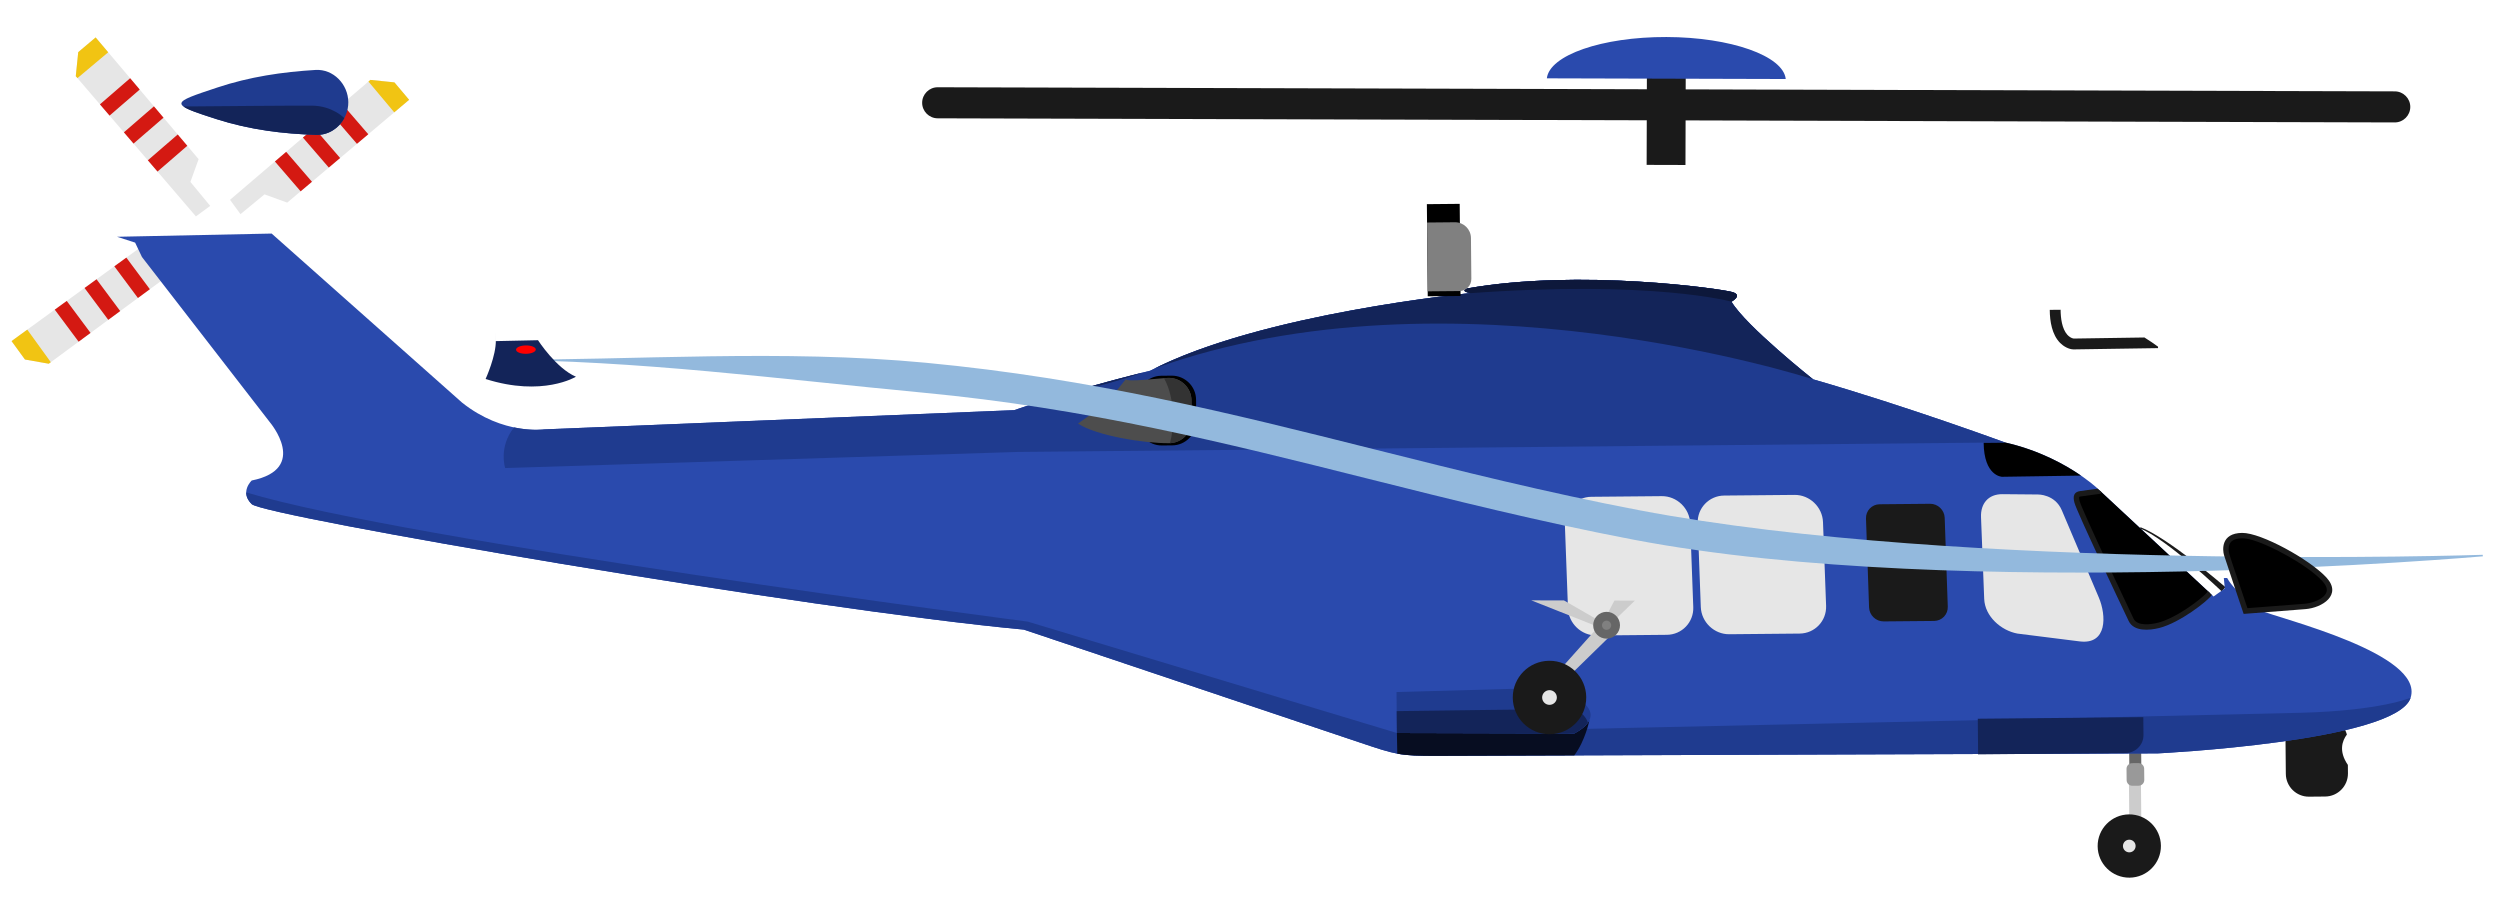
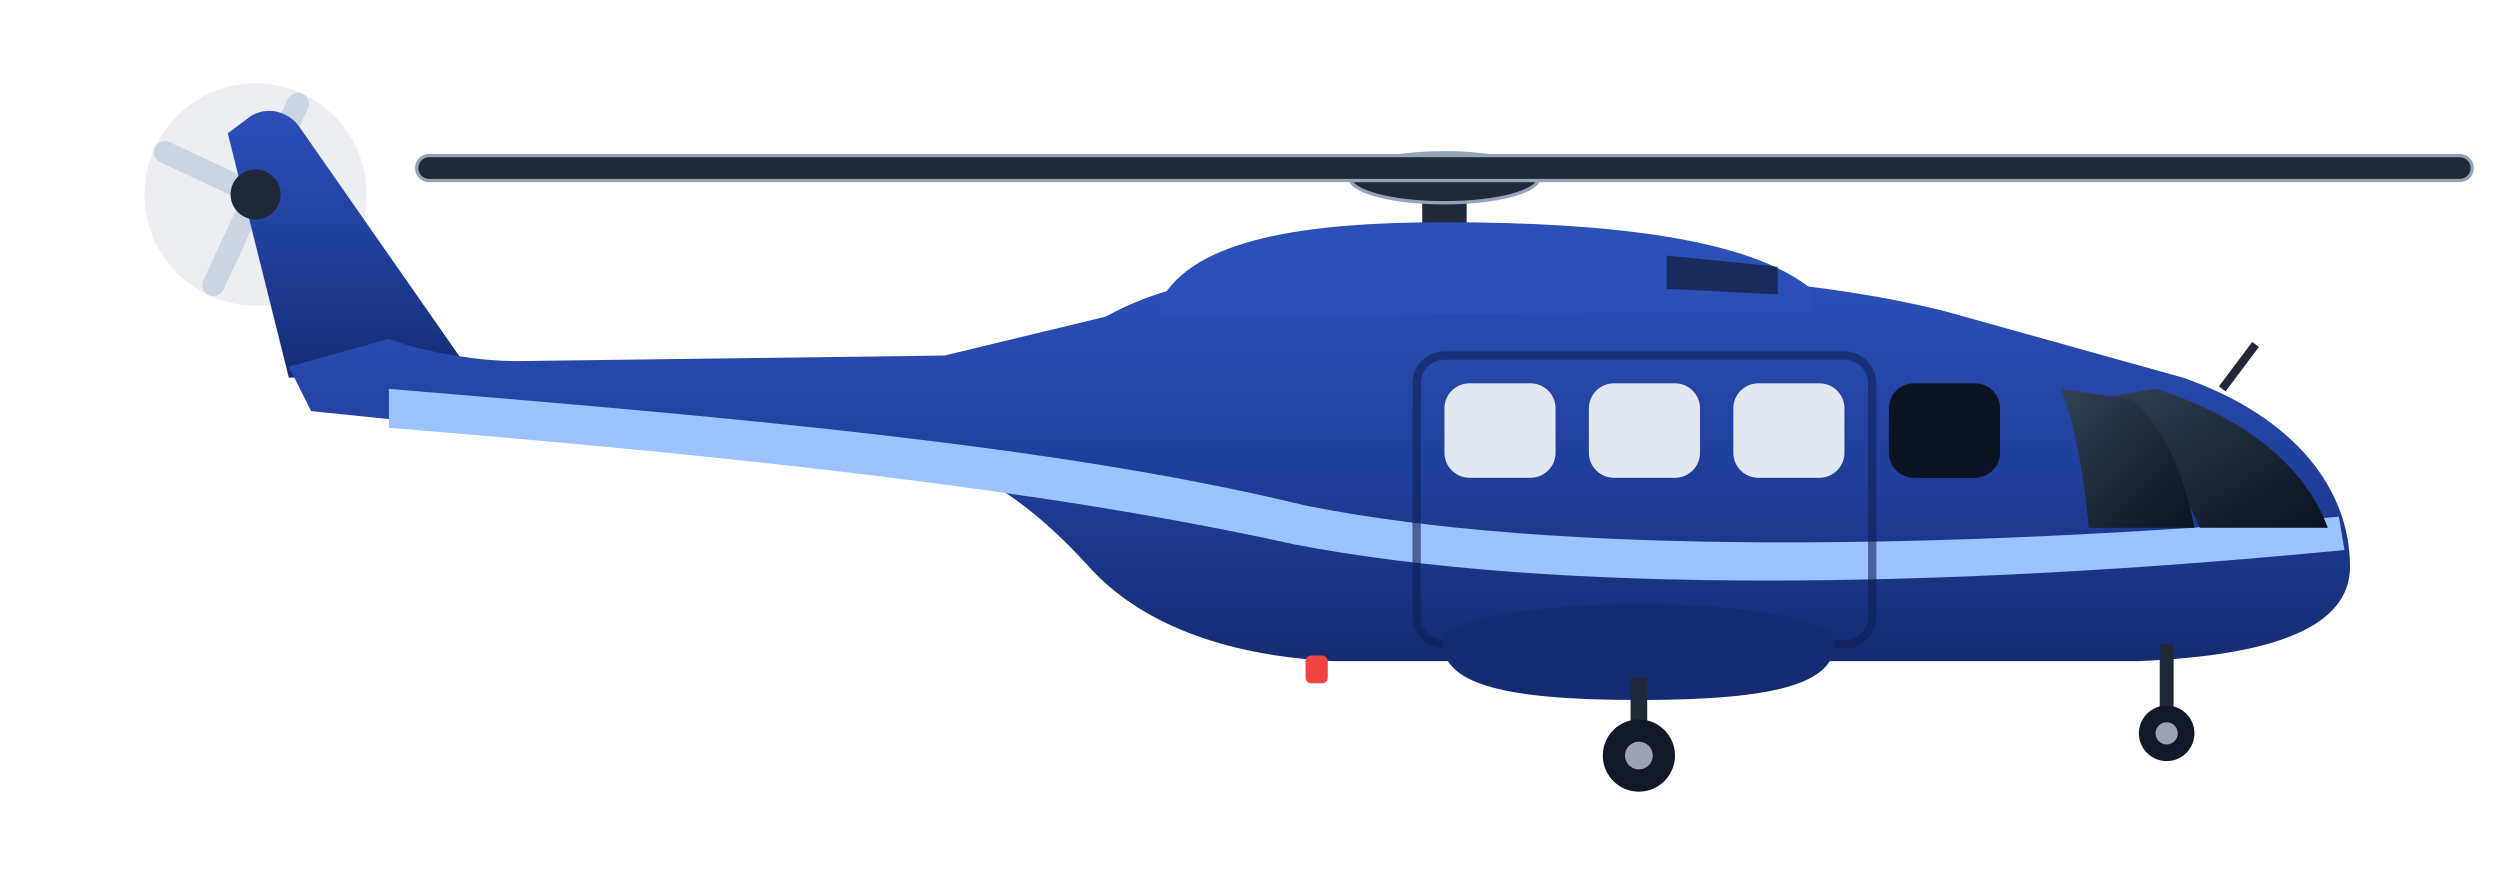
- <svg xmlns="http://www.w3.org/2000/svg" viewBox="-22 26 664 238" width="664" height="238">
-   <g transform="translate(-170 -232) translate(489 344) scale(-1 1) translate(-489 -344) translate(170 232)">
-     <g transform="translate(19 35.2756)">
-       <polygon points="203.57 5.193 193.257 5.222 193.34 34.545 203.653 34.516" fill="#1A1A1A" />
-       <path d="M391.939,13.899 L4.941,14.993 C2.672,15 0.821,16.861 0.827,19.13 C0.834,21.399 2.695,23.25 4.964,23.243 L391.963,22.148 C394.231,22.142 396.082,20.28 396.076,18.012 C396.069,15.743 394.208,13.892 391.939,13.899" fill="#1A1A1A" />
-       <path d="M198.4,0.557 C181.296,0.606 167.367,5.556 166.707,11.71 L230.157,11.53 C229.463,5.381 215.505,0.509 198.4,0.557" fill="#2A4AAD" />
-       <polygon points="72.364 198.652 75.552 198.681 75.463 208.197 72.275 208.167" fill="#CCCCCC" />
-       <path d="M75.513,210.054 C72.545,210.026 70.116,212.41 70.088,215.378 C70.061,218.346 72.444,220.774 75.412,220.802 C78.38,220.83 80.808,218.446 80.836,215.479 C80.864,212.51 78.481,210.082 75.513,210.054" fill="#808080" />
-       <path d="M75.507,210.711 C72.902,210.687 70.77,212.779 70.745,215.384 C70.721,217.989 72.813,220.121 75.418,220.145 C78.023,220.169 80.155,218.077 80.179,215.472 C80.204,212.867 78.112,210.736 75.507,210.711 Z M75.492,212.28 C73.753,212.264 72.331,213.66 72.315,215.399 C72.299,217.137 73.694,218.559 75.433,218.575 C77.171,218.592 78.594,217.196 78.61,215.458 C78.626,213.719 77.23,212.297 75.492,212.28 Z" fill="#E6E6E6" />
-       <path d="M75.541,207.026 C70.901,206.982 67.103,210.709 67.06,215.349 C67.016,219.99 70.743,223.787 75.384,223.831 C80.024,223.874 83.821,220.147 83.865,215.507 C83.908,210.866 80.181,207.069 75.541,207.026 Z M75.502,211.21 C73.173,211.189 71.267,213.059 71.245,215.388 C71.223,217.718 73.094,219.624 75.423,219.646 C77.752,219.668 79.658,217.797 79.68,215.468 C79.702,213.138 77.831,211.232 75.502,211.21 Z" fill="#1A1A1A" />
-       <path d="M75.478,213.745 C74.549,213.737 73.788,214.483 73.78,215.412 C73.771,216.341 74.517,217.102 75.447,217.111 C76.376,217.119 77.136,216.373 77.145,215.444 C77.153,214.514 76.407,213.754 75.478,213.745" fill="#E6E6E6" />
-       <polygon points="72.315 188.9 75.502 188.93 75.446 194.93 72.259 194.9" fill="#666666" />
-       <path d="M73.022,193.407 L74.71,193.423 C75.535,193.431 76.204,194.112 76.196,194.937 L76.168,197.937 C76.16,198.762 75.479,199.43 74.654,199.423 L72.966,199.407 C72.141,199.399 71.473,198.718 71.48,197.893 L71.509,194.893 C71.516,194.068 72.197,193.399 73.022,193.407" fill="#999999" />
-       <path d="M23.618,181.283 L27.93,181.324 C31.282,181.355 33.998,184.123 33.967,187.474 L33.884,196.286 C33.853,199.638 31.085,202.354 27.734,202.322 L23.421,202.282 C20.07,202.251 17.354,199.483 17.385,196.132 L17.406,193.883 C19.919,190.227 18.898,187.458 17.67,185.821 C18.368,183.195 20.784,181.256 23.618,181.283" fill="#1A1A1A" />
-       <path d="M49.898,146.69 C49.941,146.651 65.294,133.452 72.488,130.747 L72.619,131.097 C65.7,133.698 50.956,147.75 50.913,147.79 L49.898,146.69 Z" fill="#1A1A1A" />
-       <polygon points="637.935 81.314 634.373 86.211 628.055 87.327 588.578 58.239 591.077 54.241 597.816 59.025 603.676 56.403" fill="#E6E6E6" />
-       <path d="M620.12,81.48 L616.95,79.144 L623.271,70.651 L626.456,72.967 L620.12,81.48 Z M612.244,75.677 L609.074,73.341 L615.358,64.898 L618.543,67.214 L612.244,75.677 Z M604.368,69.874 L601.198,67.538 L607.445,59.144 L610.63,61.46 L604.368,69.874 Z" fill="#D41912" />
-       <polygon points="637.935 81.314 634.373 86.211 628.055 87.327 627.506 86.923 633.755 78.275" fill="#F1C413" />
-       <polygon points="615.598 0.662 620.222 4.572 620.872 10.955 588.971 48.196 585.167 45.411 590.431 39.04 588.246 33.004" fill="#E6E6E6" />
-       <path d="M614.46,18.441 L611.898,21.431 L603.891,14.505 L606.434,11.498 L614.46,18.441 Z M608.095,25.87 L605.534,28.861 L597.573,21.976 L600.116,18.968 L608.095,25.87 Z M601.731,33.3 L599.169,36.29 L591.255,29.445 L593.798,26.439 L601.731,33.3 Z" fill="#D41912" />
-       <polygon points="615.598 0.662 620.222 4.572 620.872 10.955 620.429 11.473 612.261 4.608" fill="#F1C413" />
-       <polygon points="532.336 17.233 536.241 12.605 542.623 11.945 579.907 43.796 577.127 47.604 570.749 42.349 564.715 44.542" fill="#E6E6E6" />
-       <path d="M550.117,18.348 L553.111,20.906 L546.196,28.922 L543.185,26.383 L550.117,18.348 Z M557.555,24.702 L560.549,27.26 L553.674,35.23 L550.664,32.691 L557.555,24.702 Z M564.994,31.056 L567.987,33.614 L561.153,41.537 L558.143,38.998 L564.994,31.056 Z" fill="#D41912" />
-       <polygon points="532.336 17.233 536.241 12.605 542.623 11.945 543.141 12.388 536.287 20.565" fill="#F1C413" />
-       <path d="M67.917,190.827 C67.917,190.827 4.474,187.7 0.739,176.04 C-2.995,164.379 35.344,155.081 40.615,152.881 C40.615,152.881 47.458,148.022 49.462,144.244 L50.353,144.252 L50.093,147.016 L53.074,149.153 L84.096,120.286 C84.096,120.286 93.271,111.653 108.492,108.233 C108.492,108.233 134.271,98.725 159.465,91.46 C159.465,91.46 177.27,77.329 181.128,70.85 C181.128,70.85 178.049,69.18 180.823,68.315 C183.597,67.451 221.501,62.017 251.453,67.36 C251.453,67.36 253.274,68.081 250.457,68.57 C250.457,68.57 306.237,73.922 335.533,89.197 C335.533,89.197 354.428,93.687 371.623,99.661 L496.456,104.769 C496.456,104.769 507.316,106.371 518.273,97.661 L568.852,52.758 L609.909,53.611 L605.112,55.162 L603.294,58.989 L569.319,102.876 C569.319,102.876 558.796,115.247 574.143,118.344 C574.143,118.344 577.442,121.422 574.131,124.626 C570.82,127.829 425.921,152.674 369.056,157.953 C339.378,167.926 309.7,177.899 280.023,187.873 C270.266,191.151 269.344,191.518 259.052,191.483 L67.917,190.827 Z" fill="#2A4AAD" />
-       <path d="M67.917,190.827 C67.917,190.827 4.474,187.7 0.739,176.04 C0.739,176.04 8.542,179.458 29.725,180.031 C50.909,180.605 269.986,185.409 269.986,185.409 L368.03,155.825 C368.03,155.825 533.353,134.335 575.606,121.499 C575.623,122.448 575.264,123.529 574.131,124.626 C570.82,127.829 425.921,152.674 369.056,157.953 C339.378,167.926 309.7,177.899 280.023,187.873 C270.266,191.151 269.344,191.518 259.052,191.483 L67.917,190.827 Z" fill="#1F3B8F" />
-       <path d="M269.88,190.894 C267.098,191.414 264.288,191.501 259.052,191.483 L222.879,191.359 C219.933,187.49 218.834,181.961 218.834,181.961 L218.838,181.961 C219.365,183.111 220.613,184.314 222.826,185.529 L269.986,185.409 L269.88,190.894 Z" fill="#070D21" />
-       <path d="M54.07,148.226 L83.324,121.004 L83.341,121.022 L83.513,121.194 L88.405,121.862 C89.733,122.044 89.625,122.951 89.333,124.055 C89.174,124.658 88.824,125.419 88.579,125.998 C88.049,127.252 87.494,128.497 86.935,129.739 C85.378,133.202 83.777,136.649 82.17,140.09 C79.792,145.183 77.389,150.264 74.978,155.341 C73.788,157.848 69.859,157.368 67.675,156.819 C65.696,156.322 63.652,155.297 61.893,154.274 C60.139,153.254 58.424,152.087 56.828,150.832 C56.072,150.237 54.659,149.114 54.114,148.326 C54.096,148.299 54.082,148.265 54.07,148.226" fill="#000000" />
-       <path d="M53.522,148.737 L54.77,147.574 C54.755,147.747 54.754,147.894 54.772,148.007 C55.31,148.715 56.619,149.751 57.274,150.266 C58.842,151.5 60.53,152.648 62.255,153.652 C63.952,154.639 65.94,155.641 67.851,156.121 C69.628,156.568 73.335,157.123 74.328,155.032 C76.738,149.956 79.14,144.877 81.518,139.785 C83.123,136.347 84.722,132.904 86.279,129.443 C86.835,128.207 87.388,126.966 87.916,125.717 C88.145,125.175 88.488,124.435 88.638,123.871 C88.692,123.663 88.864,122.907 88.749,122.703 C88.675,122.635 88.4,122.588 88.308,122.576 L83.174,121.874 L82.831,121.53 L82.796,121.495 L83.852,120.514 L88.503,121.149 C90.189,121.379 90.486,122.511 90.03,124.239 C89.377,126.709 78.007,150.642 75.629,155.65 C74.26,158.532 70.129,158.179 67.5,157.518 C62.075,156.154 54.681,150.41 53.522,148.737" fill="#1A1A1A" />
-       <path d="M88.279,117.043 C92.38,114.227 99.343,110.289 108.492,108.233 L114.144,108.288 C114.073,117.227 109.267,117.361 109.267,117.361 L88.279,117.043 Z" fill="#000000" />
-       <path d="M108.492,108.233 C108.492,108.233 134.271,98.725 159.465,91.46 C159.465,91.46 177.27,77.329 181.128,70.85 C181.128,70.85 178.049,69.18 180.823,68.315 C183.597,67.451 221.501,62.017 251.453,67.36 C251.453,67.36 253.274,68.081 250.457,68.57 C250.457,68.57 306.237,73.922 335.533,89.197 C335.533,89.197 354.428,93.687 371.623,99.661 L496.456,104.769 C496.456,104.769 499.725,105.251 504.485,104.248 C508.651,109.506 506.827,115.04 506.827,115.04 L370.736,110.764 L108.492,108.233 Z" fill="#1F3B8F" />
-       <path d="M159.465,91.46 C159.465,91.46 177.27,77.329 181.128,70.85 C181.128,70.85 178.049,69.18 180.823,68.315 C183.597,67.451 221.501,62.017 251.453,67.36 C251.453,67.36 253.274,68.081 250.457,68.57 C250.457,68.57 304.721,73.778 334.315,88.578 C255.59,60.194 159.465,91.46 159.465,91.46 Z M337.376,89.647 C340.631,90.455 347.857,92.299 356.263,94.772 C350.725,93.739 344.447,92.066 337.376,89.647 Z" fill="#132459" />
-       <path d="M181.128,70.85 C181.128,70.85 178.049,69.18 180.823,68.315 C183.597,67.451 221.501,62.017 251.453,67.36 C251.453,67.36 253.274,68.081 250.457,68.57 C250.457,68.57 250.735,68.597 251.246,68.65 C201.99,65.015 181.128,70.85 181.128,70.85" fill="#0D183B" />
-       <path d="M104.942,157.581 C108.609,156.894 112.405,153.669 112.557,149.749 L113.402,128.004 C113.512,125.181 112.031,123.387 109.135,123.413 L99.671,123.5 C99.085,123.49 98.26,123.693 97.721,123.898 C96.305,124.439 95.294,125.432 94.701,126.83 L84.876,149.995 C84.469,150.956 84.165,151.985 83.977,153.012 C83.666,154.706 83.552,157.267 84.753,158.669 C85.665,159.734 87.161,159.814 88.457,159.652 L104.942,157.581 Z" fill="#000000" />
-       <path d="M93.376,126.268 L83.551,149.432 C81.529,154.199 81.274,162.004 88.637,161.08 L105.163,159.004 C109.533,158.206 113.818,154.406 113.996,149.805 L114.841,128.06 C114.979,124.501 112.928,121.938 109.121,121.974 L99.698,122.061 C99.698,122.061 95.198,121.971 93.376,126.268 Z M104.718,156.158 C107.702,155.58 110.993,152.911 111.118,149.693 L111.963,127.948 C112.041,125.947 111.208,124.834 109.148,124.853 L99.685,124.941 L99.658,124.94 C98.071,124.952 96.642,125.943 96.027,127.392 L86.202,150.557 C85.835,151.421 85.562,152.349 85.393,153.271 C85.176,154.454 84.994,156.737 85.847,157.733 C86.391,158.368 87.54,158.316 88.278,158.223 L104.718,156.158 Z" fill="#E6E6E6" />
-       <path d="M128.344,125.249 L141.749,125.375 C143.416,125.39 144.732,126.766 144.674,128.432 L143.856,152.051 C143.798,153.717 142.388,155.067 140.721,155.052 L127.316,154.926 C125.649,154.91 124.333,153.535 124.391,151.868 L125.209,128.25 C125.267,126.584 126.677,125.233 128.344,125.249" fill="#000000" />
-       <path d="M128.369,124.53 L141.774,124.655 C143.837,124.674 145.466,126.377 145.394,128.439 L144.576,152.058 C144.504,154.12 142.759,155.791 140.696,155.772 L127.29,155.646 C125.228,155.626 123.599,153.924 123.67,151.862 L124.489,128.244 C124.56,126.181 126.306,124.51 128.369,124.53 Z M128.32,125.968 L141.725,126.094 C142.996,126.106 143.999,127.155 143.955,128.425 L143.136,152.043 C143.093,153.314 142.017,154.344 140.746,154.332 L127.341,154.206 C126.07,154.194 125.067,153.145 125.111,151.875 L125.929,128.256 C125.973,126.986 127.049,125.957 128.32,125.968 Z" fill="#1A1A1A" />
-       <path d="M164.318,123.608 L183.02,123.784 C186.237,123.814 188.772,126.47 188.652,129.686 L187.827,151.945 C187.708,155.161 184.979,157.767 181.762,157.737 L163.059,157.562 C159.842,157.532 157.308,154.876 157.427,151.66 L158.252,129.401 C158.371,126.185 161.101,123.578 164.318,123.608" fill="#000000" />
-       <path d="M164.371,122.169 L183.074,122.344 C187.082,122.382 190.241,125.692 190.092,129.699 L189.267,151.958 C189.118,155.966 185.717,159.214 181.708,159.177 L163.005,159.001 C158.997,158.964 155.839,155.654 155.987,151.646 L156.812,129.387 C156.961,125.379 160.362,122.131 164.371,122.169 Z M164.265,125.048 L182.967,125.223 C185.392,125.246 187.303,127.248 187.213,129.672 L186.387,151.931 C186.298,154.355 184.24,156.32 181.815,156.297 L163.113,156.122 C160.688,156.099 158.778,154.097 158.868,151.673 L159.692,129.414 C159.782,126.99 161.84,125.025 164.265,125.048 Z" fill="#E6E6E6" />
-       <path d="M199.596,123.939 L218.299,124.115 C221.516,124.145 224.05,126.8 223.931,130.017 L223.106,152.275 C222.986,155.492 220.257,158.098 217.04,158.068 L198.338,157.893 C195.121,157.862 192.587,155.206 192.706,151.99 L193.531,129.731 C193.65,126.516 196.379,123.909 199.596,123.939" fill="#000000" />
-       <path d="M199.649,122.5 L218.352,122.675 C222.361,122.713 225.519,126.022 225.37,130.03 L224.545,152.289 C224.397,156.297 220.995,159.545 216.987,159.507 L198.284,159.332 C194.275,159.294 191.117,155.985 191.266,151.977 L192.09,129.718 C192.239,125.71 195.641,122.462 199.649,122.5 Z M199.543,125.379 L218.246,125.554 C220.671,125.577 222.581,127.579 222.491,130.003 L221.666,152.262 C221.576,154.686 219.519,156.651 217.094,156.628 L198.391,156.453 C195.966,156.43 194.056,154.428 194.146,152.004 L194.971,129.745 C195.061,127.321 197.118,125.356 199.543,125.379 Z" fill="#E6E6E6" />
-       <path d="M222.826,185.529 L269.986,185.409 L270.088,174.533 L232.783,173.497 C225.573,173.297 211.413,179.263 222.826,185.529" fill="#1F3B8F" />
-       <path d="M222.826,185.529 L269.986,185.409 L270.041,179.599 C263.732,179.513 228.254,179.032 224.412,179.082 C220.192,179.136 219.246,182.662 219.246,182.662 L219.246,182.665 C219.908,183.598 221.061,184.56 222.826,185.529" fill="#132459" />
-       <path d="M71.736,181.205 L115.703,181.617 L115.615,191.086 L76.381,190.718 C73.778,190.693 71.667,188.543 71.692,185.939 L71.736,181.205 Z" fill="#132459" />
-       <path d="M329.814,90.499 L332.573,90.525 C336.109,90.558 338.974,93.478 338.941,97.013 L338.888,102.676 C338.855,106.211 335.935,109.077 332.4,109.044 L329.64,109.018 C326.105,108.985 323.239,106.065 323.272,102.529 L323.325,96.867 C323.358,93.331 326.278,90.466 329.814,90.499" fill="#000000" />
-       <path d="M329.449,108.343 L329.452,108.343 C329.777,108.402 330.112,108.434 330.454,108.437 C337.14,108.5 349.929,106.406 354.671,103.227 L347.127,97.812 L341.937,91.388 C342.069,92.339 332.651,91.113 330.616,91.094 C327.305,91.063 324.57,93.747 324.539,97.058 L324.49,102.361 C324.462,105.33 326.616,107.834 329.449,108.343 L329.449,108.343 Z" fill="#4D4D4D" />
-       <path d="M329.449,108.343 L329.452,108.343 C329.717,108.391 329.989,108.421 330.266,108.433 C329.717,106.411 329.414,104.06 329.437,101.553 C329.476,97.374 330.416,93.645 331.861,91.164 C331.332,91.124 330.901,91.097 330.616,91.094 C327.305,91.063 324.57,93.747 324.539,97.058 L324.49,102.361 C324.462,105.33 326.616,107.834 329.449,108.343 L329.449,108.343 Z" fill="#333333" />
-     </g>
-     <polygon points="272.304 80.143 281.023 80.225 280.794 104.693 272.075 104.611" fill="#000000" />
-     <path d="M273.571,85.031 L280.977,85.1 L280.806,103.38 L272.368,103.302 C270.615,103.285 269.195,101.837 269.211,100.084 L269.313,89.209 C269.335,86.889 271.251,85.009 273.571,85.031" fill="#808080" />
-     <path d="M576.195,44.577 C584.982,45.106 593.692,46.388 602.246,49.232 C614.534,53.317 615.393,53.524 602.488,57.645 C593.534,60.504 584.748,61.551 576.033,61.826 C571.292,61.976 567.445,57.864 567.489,53.121 C567.489,53.121 567.489,53.121 567.489,53.121 C567.534,48.377 571.459,44.292 576.195,44.577" fill="#1F3B8F" />
-     <path d="M611.276,54.283 C610.152,55.131 607.263,56.12 602.488,57.645 C593.534,60.504 584.748,61.551 576.033,61.826 C572.815,61.928 570.009,60.066 568.552,57.376 C568.577,57.351 571.668,54.099 577.178,54.057 C581.675,54.023 603.328,54.212 611.276,54.283" fill="#132459" />
-     <path d="M86.829,118.076 C87.792,117.364 88.999,116.526 90.436,115.636 L109.231,115.921 C109.832,115.864 110.522,115.352 110.904,114.929 C112.355,113.323 112.687,110.47 112.705,108.273 L115.585,108.301 C115.561,111.347 115.007,114.896 112.814,117.099 C111.943,117.975 110.577,118.767 109.305,118.801 L109.276,118.802 L86.825,118.461 L86.829,118.076 Z" fill="#1A1A1A" />
-     <polygon points="235.955 192.982 246.207 204.469 243.337 205.661 232.049 194.633" fill="#CCCCCC" />
-     <polygon points="253.301 185.451 233.74 193.2 225.772 185.521 231.208 185.507 234.311 191.398 244.602 185.473" fill="#CCCCCC" />
-     <path d="M233.325,188.504 C235.292,188.523 236.872,190.132 236.854,192.1 C236.835,194.067 235.226,195.647 233.258,195.629 C231.291,195.61 229.71,194 229.729,192.033 C229.747,190.066 231.357,188.485 233.325,188.504" fill="#666666" />
-     <path d="M233.303,190.848 C233.976,190.854 234.516,191.405 234.51,192.078 C234.504,192.751 233.953,193.291 233.28,193.285 C232.607,193.279 232.067,192.728 232.073,192.055 C232.079,191.382 232.63,190.842 233.303,190.848" fill="#808080" />
-     <path d="M248.511,205.018 C245.065,204.985 242.245,207.753 242.212,211.199 C242.18,214.645 244.948,217.465 248.394,217.497 C251.84,217.53 254.66,214.762 254.692,211.316 C254.724,207.87 251.957,205.05 248.511,205.018" fill="#808080" />
-     <path d="M248.504,205.78 C245.479,205.752 243.004,208.181 242.975,211.206 C242.947,214.231 245.376,216.706 248.401,216.734 C251.426,216.763 253.901,214.333 253.929,211.309 C253.958,208.284 251.528,205.809 248.504,205.78 Z M248.486,207.603 C246.468,207.584 244.817,209.205 244.798,211.223 C244.779,213.242 246.399,214.893 248.418,214.912 C250.436,214.931 252.088,213.31 252.107,211.292 C252.126,209.273 250.505,207.622 248.486,207.603 Z" fill="#E6E6E6" />
-     <path d="M248.544,201.501 C243.155,201.451 238.746,205.778 238.696,211.166 C238.646,216.554 242.973,220.963 248.361,221.013 C253.749,221.064 258.158,216.737 258.208,211.349 C258.259,205.961 253.932,201.552 248.544,201.501 Z M248.498,206.36 C245.793,206.335 243.58,208.507 243.555,211.211 C243.53,213.916 245.702,216.129 248.406,216.155 C251.111,216.18 253.324,214.008 253.349,211.303 C253.375,208.599 251.203,206.386 248.498,206.36 Z" fill="#1A1A1A" />
-     <path d="M248.47,209.304 C247.392,209.294 246.509,210.16 246.498,211.239 C246.488,212.318 247.355,213.201 248.434,213.211 C249.513,213.221 250.396,212.355 250.406,211.276 C250.416,210.197 249.549,209.314 248.47,209.304" fill="#E6E6E6" />
-     <path d="M0.598,173.355 C0.996,173.379 138.713,177.936 224.7,161.501 C249.475,156.768 272.416,151.009 295.071,145.322 C332.887,135.829 369.911,126.534 414.056,122.352 C452.249,118.735 490.817,121.648 529.167,121.588 C491.08,121.648 452.726,126.704 414.794,130.297 C371.231,134.424 334.507,143.643 296.998,153.059 C274.297,158.758 251.308,164.529 226.19,169.327 C139.169,185.961 0.945,173.785 0.544,173.761 L0.598,173.355 Z" fill="#93B9DD" />
-     <path d="M507.03,126.06 C507.03,126.06 515.887,131.486 531.026,126.659 C531.026,126.659 528.178,120.445 528.311,116.274 C528.444,112.103 528.306,116.601 528.306,116.601 L517.106,116.357 C517.106,116.357 512.302,123.812 507.03,126.06" fill="#132459" />
-     <path d="M520.327,117.745 C521.777,117.759 522.947,118.268 522.941,118.883 C522.936,119.498 521.755,119.985 520.306,119.972 C518.856,119.958 517.686,119.449 517.692,118.834 C517.697,118.219 518.877,117.732 520.327,117.745" fill="#FF0000" />
-     <path d="M63.586,188.292 C64.406,185.854 65.227,183.417 66.045,180.978 C66.898,178.433 67.849,175.807 68.609,173.239 C68.873,172.345 68.869,171.159 68.513,170.295 C67.84,168.664 66.074,168.274 64.472,168.259 C61.147,168.228 55.058,171.328 52.182,172.952 C49.1,174.693 45.069,177.244 42.658,179.847 C38.804,184.009 43.941,186.772 47.754,187.067 L63.586,188.292 Z" fill="#000000" />
-     <path d="M64.09,189.053 L47.699,187.785 C43.212,187.439 37.827,184.006 42.13,179.358 C46.513,174.625 59.398,167.491 64.479,167.539 C70.198,167.592 69.686,172.135 69.299,173.444 C68.912,174.753 64.09,189.053 64.09,189.053 Z M63.082,187.53 C63.843,185.27 64.604,183.011 65.362,180.749 C66.213,178.212 67.161,175.595 67.918,173.035 C68.135,172.3 68.141,171.28 67.847,170.57 C67.3,169.243 65.742,168.991 64.465,168.979 C61.315,168.949 55.266,172.037 52.536,173.579 C49.526,175.279 45.541,177.794 43.186,180.336 C42.502,181.075 41.745,182.153 42.072,183.218 C42.669,185.164 45.969,186.207 47.81,186.35 L63.082,187.53 Z" fill="#1A1A1A" />
+ <svg xmlns="http://www.w3.org/2000/svg" viewBox="0 0 900 320" width="900" height="320">
+   <defs>
+     <linearGradient id="body" x1="0" y1="0" x2="0" y2="1">
+       <stop offset="0" stop-color="#2d4fb8" />
+       <stop offset=".55" stop-color="#1f3d99" />
+       <stop offset="1" stop-color="#162c72" />
+     </linearGradient>
+     <linearGradient id="glass" x1="0" y1="0" x2="1" y2="1">
+       <stop offset="0" stop-color="#334155" />
+       <stop offset="1" stop-color="#0b1220" />
+     </linearGradient>
+   </defs>
+   <g transform="translate(92 70)">
+     <circle r="40" fill="#94a3b8" opacity=".18" />
+     <rect x="-4" y="-40" width="8" height="80" rx="4" fill="#cbd5e1" transform="rotate(25)" />
+     <rect x="-4" y="-40" width="8" height="80" rx="4" fill="#cbd5e1" transform="rotate(-65)" />
  </g>
+   <path d="M168 132 L108 46 C104 40 96 38 90 42 L82 48 L104 136 Z" fill="url(#body)" />
+   <circle cx="92" cy="70" r="9" fill="#1f2937" />
+   <path d="M200 146 L262 140 L266 150 L204 158 Z" fill="#162c72" />
+   <rect x="512" y="64" width="16" height="34" rx="4" fill="#1f2937" />
+   <ellipse cx="520" cy="64" rx="34" ry="9" fill="#1f2937" stroke="#94a3b8" stroke-width="1.2" />
+   <rect x="150" y="56" width="740" height="9" rx="4.5" fill="#1f2937" stroke="#94a3b8" stroke-width="1.2" />
+   <path d="M846 204 C846 176 826 150 786 136 L700 112 C660 102 610 98 560 98 L470 98 C440 98 416 104 398 114 L340 128 L186 130 C170 130 150 126 140 122 L104 132 L112 148 L190 156 L330 164 C352 168 372 182 392 204 C410 224 440 236 480 238 L770 238 C818 236 846 226 846 204 Z" fill="url(#body)" />
+   <path d="M418 108 C430 86 470 80 520 80 C580 80 630 86 652 104 L652 112 L418 114 Z" fill="#2d4fb8" />
+   <path d="M600 92 L640 96 L640 106 L600 104 Z" fill="#0b1220" opacity=".6" />
+   <path d="M140 140 C260 150 380 160 470 182 C560 200 700 198 842 186 L844 198 C700 212 560 214 466 196 C376 176 262 164 140 154 Z" fill="#9cc3ff" />
+   <path d="M776 140 C808 150 830 168 838 190 L792 190 C784 172 772 156 752 144 Z" fill="url(#glass)" />
+   <path d="M742 140 L768 144 C780 156 786 170 790 190 L752 190 C750 172 748 156 742 140 Z" fill="url(#glass)" />
+   <rect x="520" y="138" width="40" height="34" rx="9" fill="#e2e8f0" />
+   <rect x="572" y="138" width="40" height="34" rx="9" fill="#e2e8f0" />
+   <rect x="624" y="138" width="40" height="34" rx="9" fill="#e2e8f0" />
+   <rect x="680" y="138" width="40" height="34" rx="9" fill="#0b1220" />
+   <rect x="510" y="128" width="164" height="104" rx="10" fill="none" stroke="#0f1f55" stroke-width="3" opacity=".6" />
+   <path d="M520 228 C540 214 640 214 660 228 C664 246 640 252 590 252 C540 252 516 246 520 228 Z" fill="#162c72" />
+   <line x1="590" y1="244" x2="590" y2="262" stroke="#1f2937" stroke-width="6" />
+   <circle cx="590" cy="272" r="13" fill="#111827" />
+   <circle cx="590" cy="272" r="5" fill="#9ca3af" />
+   <line x1="780" y1="232" x2="780" y2="256" stroke="#1f2937" stroke-width="5" />
+   <circle cx="780" cy="264" r="10" fill="#111827" />
+   <circle cx="780" cy="264" r="4" fill="#9ca3af" />
+   <rect x="470" y="236" width="8" height="10" rx="2" fill="#ef4444" />
+   <path d="M800 140 L812 124" stroke="#1f2937" stroke-width="3" />
</svg>
